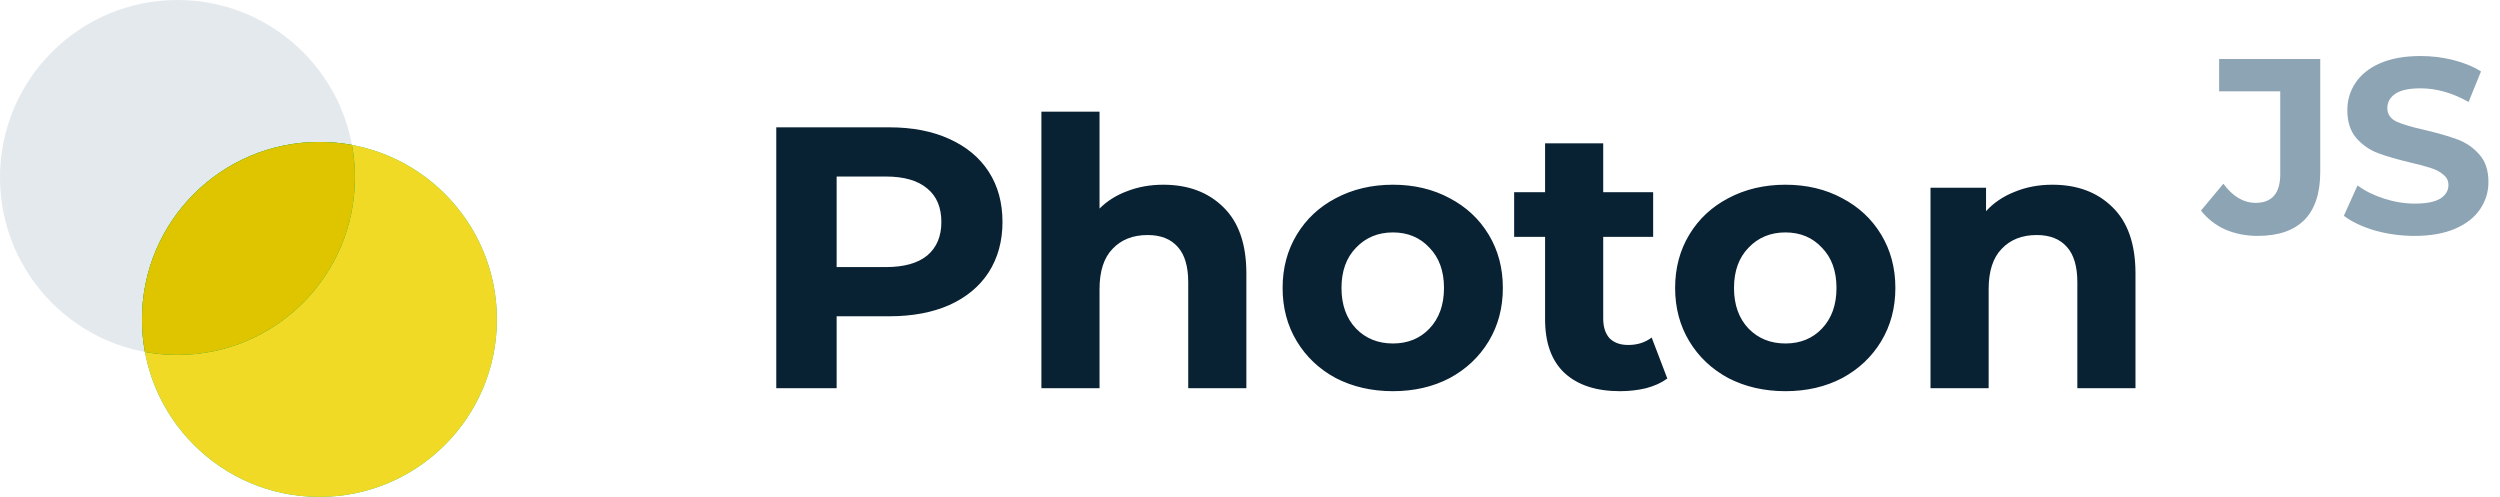
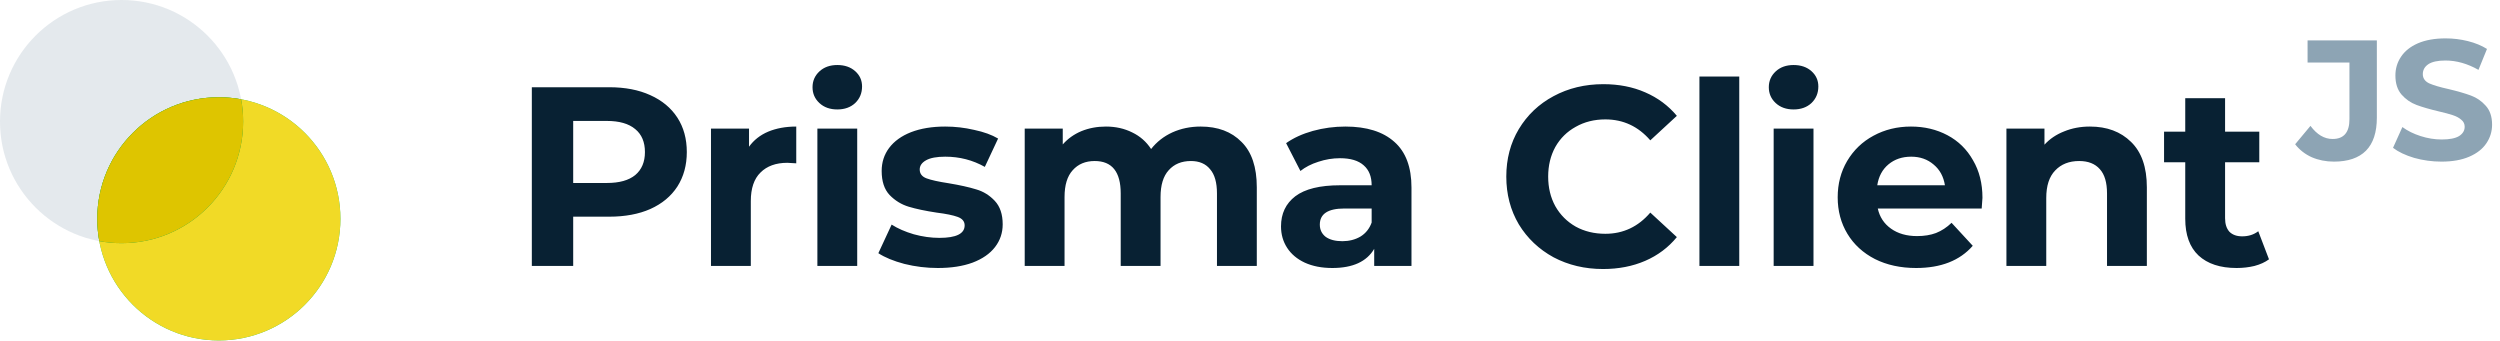
- <svg xmlns="http://www.w3.org/2000/svg" width="161" height="32" viewBox="0 0 161 32" fill="none">
-   <path d="M145.392 15.192C144.635 15.192 143.936 15.053 143.296 14.776C142.667 14.488 142.149 14.083 141.744 13.56L143.184 11.832C143.792 12.653 144.485 13.064 145.264 13.064C146.32 13.064 146.848 12.445 146.848 11.208V5.88H142.912V3.8H149.424V11.064C149.424 12.44 149.083 13.475 148.4 14.168C147.717 14.851 146.715 15.192 145.392 15.192ZM155.504 15.192C154.619 15.192 153.76 15.075 152.928 14.84C152.107 14.595 151.446 14.28 150.944 13.896L151.824 11.944C152.304 12.296 152.875 12.579 153.536 12.792C154.198 13.005 154.859 13.112 155.52 13.112C156.256 13.112 156.8 13.005 157.152 12.792C157.504 12.568 157.68 12.275 157.68 11.912C157.68 11.645 157.574 11.427 157.36 11.256C157.158 11.075 156.891 10.931 156.56 10.824C156.24 10.717 155.803 10.6 155.248 10.472C154.395 10.269 153.696 10.067 153.152 9.864C152.608 9.661 152.139 9.336 151.744 8.888C151.36 8.44 151.168 7.843 151.168 7.096C151.168 6.445 151.344 5.859 151.696 5.336C152.048 4.803 152.576 4.381 153.28 4.072C153.995 3.763 154.864 3.608 155.888 3.608C156.603 3.608 157.302 3.693 157.984 3.864C158.667 4.035 159.264 4.28 159.776 4.6L158.976 6.568C157.942 5.981 156.907 5.688 155.872 5.688C155.147 5.688 154.608 5.805 154.256 6.04C153.915 6.275 153.744 6.584 153.744 6.968C153.744 7.352 153.942 7.64 154.336 7.832C154.742 8.013 155.355 8.195 156.176 8.376C157.03 8.579 157.728 8.781 158.272 8.984C158.816 9.187 159.28 9.507 159.664 9.944C160.059 10.381 160.256 10.973 160.256 11.72C160.256 12.36 160.075 12.947 159.712 13.48C159.36 14.003 158.827 14.419 158.112 14.728C157.398 15.037 156.528 15.192 155.504 15.192Z" fill="#8DA4B4" />
-   <path d="M57.264 8.2C58.752 8.2 60.04 8.448 61.128 8.944C62.232 9.44 63.08 10.144 63.672 11.056C64.264 11.968 64.56 13.048 64.56 14.296C64.56 15.528 64.264 16.608 63.672 17.536C63.08 18.448 62.232 19.152 61.128 19.648C60.04 20.128 58.752 20.368 57.264 20.368H53.88V25H49.992V8.2H57.264ZM57.048 17.2C58.216 17.2 59.104 16.952 59.712 16.456C60.32 15.944 60.624 15.224 60.624 14.296C60.624 13.352 60.32 12.632 59.712 12.136C59.104 11.624 58.216 11.368 57.048 11.368H53.88V17.2H57.048ZM74.914 11.896C76.514 11.896 77.802 12.376 78.778 13.336C79.77 14.296 80.266 15.72 80.266 17.608V25H76.522V18.184C76.522 17.16 76.298 16.4 75.85 15.904C75.402 15.392 74.754 15.136 73.906 15.136C72.962 15.136 72.21 15.432 71.65 16.024C71.09 16.6 70.81 17.464 70.81 18.616V25H67.066V7.192H70.81V13.432C71.306 12.936 71.906 12.56 72.61 12.304C73.314 12.032 74.082 11.896 74.914 11.896ZM89.704 25.192C88.344 25.192 87.121 24.912 86.032 24.352C84.96 23.776 84.121 22.984 83.513 21.976C82.904 20.968 82.6 19.824 82.6 18.544C82.6 17.264 82.904 16.12 83.513 15.112C84.121 14.104 84.96 13.32 86.032 12.76C87.121 12.184 88.344 11.896 89.704 11.896C91.064 11.896 92.281 12.184 93.353 12.76C94.424 13.32 95.264 14.104 95.873 15.112C96.481 16.12 96.784 17.264 96.784 18.544C96.784 19.824 96.481 20.968 95.873 21.976C95.264 22.984 94.424 23.776 93.353 24.352C92.281 24.912 91.064 25.192 89.704 25.192ZM89.704 22.12C90.665 22.12 91.448 21.8 92.056 21.16C92.68 20.504 92.993 19.632 92.993 18.544C92.993 17.456 92.68 16.592 92.056 15.952C91.448 15.296 90.665 14.968 89.704 14.968C88.745 14.968 87.953 15.296 87.329 15.952C86.704 16.592 86.392 17.456 86.392 18.544C86.392 19.632 86.704 20.504 87.329 21.16C87.953 21.8 88.745 22.12 89.704 22.12ZM107.375 24.376C107.007 24.648 106.551 24.856 106.007 25C105.479 25.128 104.919 25.192 104.327 25.192C102.791 25.192 101.599 24.8 100.751 24.016C99.919 23.232 99.503 22.08 99.503 20.56V15.256H97.511V12.376H99.503V9.232H103.247V12.376H106.463V15.256H103.247V20.512C103.247 21.056 103.383 21.48 103.655 21.784C103.943 22.072 104.343 22.216 104.855 22.216C105.447 22.216 105.951 22.056 106.367 21.736L107.375 24.376ZM114.982 25.192C113.622 25.192 112.398 24.912 111.31 24.352C110.238 23.776 109.398 22.984 108.79 21.976C108.182 20.968 107.878 19.824 107.878 18.544C107.878 17.264 108.182 16.12 108.79 15.112C109.398 14.104 110.238 13.32 111.31 12.76C112.398 12.184 113.622 11.896 114.982 11.896C116.342 11.896 117.558 12.184 118.63 12.76C119.702 13.32 120.542 14.104 121.15 15.112C121.758 16.12 122.062 17.264 122.062 18.544C122.062 19.824 121.758 20.968 121.15 21.976C120.542 22.984 119.702 23.776 118.63 24.352C117.558 24.912 116.342 25.192 114.982 25.192ZM114.982 22.12C115.942 22.12 116.726 21.8 117.334 21.16C117.958 20.504 118.27 19.632 118.27 18.544C118.27 17.456 117.958 16.592 117.334 15.952C116.726 15.296 115.942 14.968 114.982 14.968C114.022 14.968 113.23 15.296 112.606 15.952C111.982 16.592 111.67 17.456 111.67 18.544C111.67 19.632 111.982 20.504 112.606 21.16C113.23 21.8 114.022 22.12 114.982 22.12ZM132.173 11.896C133.773 11.896 135.061 12.376 136.037 13.336C137.029 14.296 137.525 15.72 137.525 17.608V25H133.781V18.184C133.781 17.16 133.557 16.4 133.109 15.904C132.661 15.392 132.013 15.136 131.165 15.136C130.221 15.136 129.469 15.432 128.909 16.024C128.349 16.6 128.069 17.464 128.069 18.616V25H124.325V12.088H127.901V13.6C128.397 13.056 129.013 12.64 129.749 12.352C130.485 12.048 131.293 11.896 132.173 11.896Z" fill="#082133" />
+ <svg xmlns="http://www.w3.org/2000/svg" width="235" height="32" viewBox="0 0 235 32" fill="none">
+   <path d="M219.392 15.192C218.635 15.192 217.936 15.053 217.296 14.776C216.667 14.488 216.149 14.083 215.744 13.56L217.184 11.832C217.792 12.653 218.485 13.064 219.264 13.064C220.32 13.064 220.848 12.445 220.848 11.208V5.88H216.912V3.8H223.424V11.064C223.424 12.44 223.083 13.475 222.4 14.168C221.717 14.851 220.715 15.192 219.392 15.192ZM229.504 15.192C228.619 15.192 227.76 15.075 226.928 14.84C226.107 14.595 225.446 14.28 224.944 13.896L225.824 11.944C226.304 12.296 226.875 12.579 227.536 12.792C228.198 13.005 228.859 13.112 229.52 13.112C230.256 13.112 230.8 13.005 231.152 12.792C231.504 12.568 231.68 12.275 231.68 11.912C231.68 11.645 231.574 11.427 231.36 11.256C231.158 11.075 230.891 10.931 230.56 10.824C230.24 10.717 229.803 10.6 229.248 10.472C228.395 10.269 227.696 10.067 227.152 9.864C226.608 9.661 226.139 9.336 225.744 8.888C225.36 8.44 225.168 7.843 225.168 7.096C225.168 6.445 225.344 5.859 225.696 5.336C226.048 4.803 226.576 4.381 227.28 4.072C227.995 3.763 228.864 3.608 229.888 3.608C230.603 3.608 231.302 3.693 231.984 3.864C232.667 4.035 233.264 4.28 233.776 4.6L232.976 6.568C231.942 5.981 230.907 5.688 229.872 5.688C229.147 5.688 228.608 5.805 228.256 6.04C227.915 6.275 227.744 6.584 227.744 6.968C227.744 7.352 227.942 7.64 228.336 7.832C228.742 8.013 229.355 8.195 230.176 8.376C231.03 8.579 231.728 8.781 232.272 8.984C232.816 9.187 233.28 9.507 233.664 9.944C234.059 10.381 234.256 10.973 234.256 11.72C234.256 12.36 234.075 12.947 233.712 13.48C233.36 14.003 232.827 14.419 232.112 14.728C231.398 15.037 230.528 15.192 229.504 15.192Z" fill="#8DA4B4" />
+   <path d="M57.264 8.2C58.752 8.2 60.04 8.448 61.128 8.944C62.232 9.44 63.08 10.144 63.672 11.056C64.264 11.968 64.56 13.048 64.56 14.296C64.56 15.528 64.264 16.608 63.672 17.536C63.08 18.448 62.232 19.152 61.128 19.648C60.04 20.128 58.752 20.368 57.264 20.368H53.88V25H49.992V8.2H57.264ZM57.048 17.2C58.216 17.2 59.104 16.952 59.712 16.456C60.32 15.944 60.624 15.224 60.624 14.296C60.624 13.352 60.32 12.632 59.712 12.136C59.104 11.624 58.216 11.368 57.048 11.368H53.88V17.2H57.048ZM70.408 13.792C70.856 13.168 71.456 12.696 72.208 12.376C72.976 12.056 73.856 11.896 74.848 11.896V15.352C74.432 15.32 74.152 15.304 74.008 15.304C72.936 15.304 72.096 15.608 71.488 16.216C70.88 16.808 70.576 17.704 70.576 18.904V25H66.832V12.088H70.408V13.792ZM76.834 12.088H80.578V25H76.834V12.088ZM78.706 10.288C78.018 10.288 77.458 10.088 77.026 9.688C76.594 9.288 76.378 8.792 76.378 8.2C76.378 7.608 76.594 7.112 77.026 6.712C77.458 6.312 78.018 6.112 78.706 6.112C79.394 6.112 79.954 6.304 80.386 6.688C80.818 7.072 81.034 7.552 81.034 8.128C81.034 8.752 80.818 9.272 80.386 9.688C79.954 10.088 79.394 10.288 78.706 10.288ZM88.157 25.192C87.085 25.192 86.037 25.064 85.013 24.808C83.989 24.536 83.173 24.2 82.565 23.8L83.813 21.112C84.389 21.48 85.085 21.784 85.901 22.024C86.717 22.248 87.517 22.36 88.301 22.36C89.885 22.36 90.677 21.968 90.677 21.184C90.677 20.816 90.461 20.552 90.029 20.392C89.597 20.232 88.933 20.096 88.037 19.984C86.981 19.824 86.109 19.64 85.421 19.432C84.733 19.224 84.133 18.856 83.621 18.328C83.125 17.8 82.877 17.048 82.877 16.072C82.877 15.256 83.109 14.536 83.573 13.912C84.053 13.272 84.741 12.776 85.637 12.424C86.549 12.072 87.621 11.896 88.853 11.896C89.765 11.896 90.669 12 91.565 12.208C92.477 12.4 93.229 12.672 93.821 13.024L92.573 15.688C91.437 15.048 90.197 14.728 88.853 14.728C88.053 14.728 87.453 14.84 87.053 15.064C86.653 15.288 86.453 15.576 86.453 15.928C86.453 16.328 86.669 16.608 87.101 16.768C87.533 16.928 88.221 17.08 89.165 17.224C90.221 17.4 91.085 17.592 91.757 17.8C92.429 17.992 93.013 18.352 93.509 18.88C94.005 19.408 94.253 20.144 94.253 21.088C94.253 21.888 94.013 22.6 93.533 23.224C93.053 23.848 92.349 24.336 91.421 24.688C90.509 25.024 89.421 25.192 88.157 25.192ZM112.859 11.896C114.475 11.896 115.755 12.376 116.699 13.336C117.659 14.28 118.139 15.704 118.139 17.608V25H114.395V18.184C114.395 17.16 114.179 16.4 113.747 15.904C113.331 15.392 112.731 15.136 111.947 15.136C111.067 15.136 110.371 15.424 109.859 16C109.347 16.56 109.091 17.4 109.091 18.52V25H105.347V18.184C105.347 16.152 104.531 15.136 102.899 15.136C102.035 15.136 101.347 15.424 100.835 16C100.323 16.56 100.067 17.4 100.067 18.52V25H96.323V12.088H99.899V13.576C100.379 13.032 100.963 12.616 101.651 12.328C102.355 12.04 103.123 11.896 103.955 11.896C104.867 11.896 105.691 12.08 106.427 12.448C107.163 12.8 107.755 13.32 108.203 14.008C108.731 13.336 109.395 12.816 110.195 12.448C111.011 12.08 111.899 11.896 112.859 11.896ZM126.463 11.896C128.463 11.896 129.999 12.376 131.071 13.336C132.143 14.28 132.679 15.712 132.679 17.632V25H129.175V23.392C128.471 24.592 127.159 25.192 125.239 25.192C124.247 25.192 123.383 25.024 122.647 24.688C121.927 24.352 121.375 23.888 120.991 23.296C120.607 22.704 120.415 22.032 120.415 21.28C120.415 20.08 120.863 19.136 121.759 18.448C122.671 17.76 124.071 17.416 125.959 17.416H128.935C128.935 16.6 128.687 15.976 128.191 15.544C127.695 15.096 126.951 14.872 125.959 14.872C125.271 14.872 124.591 14.984 123.919 15.208C123.263 15.416 122.703 15.704 122.239 16.072L120.895 13.456C121.599 12.96 122.439 12.576 123.415 12.304C124.407 12.032 125.423 11.896 126.463 11.896ZM126.175 22.672C126.815 22.672 127.383 22.528 127.879 22.24C128.375 21.936 128.727 21.496 128.935 20.92V19.6H126.367C124.831 19.6 124.063 20.104 124.063 21.112C124.063 21.592 124.247 21.976 124.615 22.264C124.999 22.536 125.519 22.672 126.175 22.672ZM150.688 25.288C148.976 25.288 147.424 24.92 146.032 24.184C144.656 23.432 143.568 22.4 142.768 21.088C141.984 19.76 141.592 18.264 141.592 16.6C141.592 14.936 141.984 13.448 142.768 12.136C143.568 10.808 144.656 9.776 146.032 9.04C147.424 8.288 148.984 7.912 150.712 7.912C152.168 7.912 153.48 8.168 154.648 8.68C155.832 9.192 156.824 9.928 157.624 10.888L155.128 13.192C153.992 11.88 152.584 11.224 150.904 11.224C149.864 11.224 148.936 11.456 148.12 11.92C147.304 12.368 146.664 13 146.2 13.816C145.752 14.632 145.528 15.56 145.528 16.6C145.528 17.64 145.752 18.568 146.2 19.384C146.664 20.2 147.304 20.84 148.12 21.304C148.936 21.752 149.864 21.976 150.904 21.976C152.584 21.976 153.992 21.312 155.128 19.984L157.624 22.288C156.824 23.264 155.832 24.008 154.648 24.52C153.464 25.032 152.144 25.288 150.688 25.288ZM159.746 7.192H163.49V25H159.746V7.192ZM166.724 12.088H170.468V25H166.724V12.088ZM168.596 10.288C167.908 10.288 167.348 10.088 166.916 9.688C166.484 9.288 166.268 8.792 166.268 8.2C166.268 7.608 166.484 7.112 166.916 6.712C167.348 6.312 167.908 6.112 168.596 6.112C169.284 6.112 169.844 6.304 170.276 6.688C170.708 7.072 170.924 7.552 170.924 8.128C170.924 8.752 170.708 9.272 170.276 9.688C169.844 10.088 169.284 10.288 168.596 10.288ZM186.351 18.592C186.351 18.64 186.327 18.976 186.279 19.6H176.511C176.687 20.4 177.103 21.032 177.759 21.496C178.415 21.96 179.231 22.192 180.207 22.192C180.879 22.192 181.471 22.096 181.983 21.904C182.511 21.696 182.999 21.376 183.447 20.944L185.439 23.104C184.223 24.496 182.447 25.192 180.111 25.192C178.655 25.192 177.367 24.912 176.247 24.352C175.127 23.776 174.263 22.984 173.655 21.976C173.047 20.968 172.743 19.824 172.743 18.544C172.743 17.28 173.039 16.144 173.631 15.136C174.239 14.112 175.063 13.32 176.103 12.76C177.159 12.184 178.335 11.896 179.631 11.896C180.895 11.896 182.039 12.168 183.063 12.712C184.087 13.256 184.887 14.04 185.463 15.064C186.055 16.072 186.351 17.248 186.351 18.592ZM179.655 14.728C178.807 14.728 178.095 14.968 177.519 15.448C176.943 15.928 176.591 16.584 176.463 17.416H182.823C182.695 16.6 182.343 15.952 181.767 15.472C181.191 14.976 180.487 14.728 179.655 14.728ZM196.452 11.896C198.052 11.896 199.34 12.376 200.316 13.336C201.308 14.296 201.804 15.72 201.804 17.608V25H198.06V18.184C198.06 17.16 197.836 16.4 197.388 15.904C196.94 15.392 196.292 15.136 195.444 15.136C194.5 15.136 193.748 15.432 193.188 16.024C192.628 16.6 192.348 17.464 192.348 18.616V25H188.604V12.088H192.18V13.6C192.676 13.056 193.292 12.64 194.028 12.352C194.764 12.048 195.572 11.896 196.452 11.896ZM213.285 24.376C212.917 24.648 212.461 24.856 211.917 25C211.389 25.128 210.829 25.192 210.237 25.192C208.701 25.192 207.509 24.8 206.661 24.016C205.829 23.232 205.413 22.08 205.413 20.56V15.256H203.421V12.376H205.413V9.232H209.157V12.376H212.373V15.256H209.157V20.512C209.157 21.056 209.293 21.48 209.565 21.784C209.853 22.072 210.253 22.216 210.765 22.216C211.357 22.216 211.861 22.056 212.277 21.736L213.285 24.376Z" fill="#082133" />
  <circle opacity="0.5" cx="11.429" cy="11.429" r="11.429" fill="#C9D3DB" />
  <circle cx="20.571" cy="20.571" r="11.429" fill="#25C26A" />
  <circle cx="20.571" cy="20.571" r="11.429" fill="#F1DA26" />
  <path d="M11.429 22.857C17.741 22.857 22.857 17.74 22.857 11.429C22.857 10.713 22.791 10.013 22.666 9.334C21.987 9.209 21.287 9.143 20.571 9.143C14.26 9.143 9.143 14.26 9.143 20.571C9.143 21.287 9.209 21.987 9.334 22.666C10.013 22.791 10.713 22.857 11.429 22.857Z" fill="#08A54D" />
  <path d="M11.429 22.857C17.741 22.857 22.857 17.74 22.857 11.429C22.857 10.713 22.791 10.013 22.666 9.334C21.987 9.209 21.287 9.143 20.571 9.143C14.26 9.143 9.143 14.26 9.143 20.571C9.143 21.287 9.209 21.987 9.334 22.666C10.013 22.791 10.713 22.857 11.429 22.857Z" fill="#DEC500" />
</svg>
